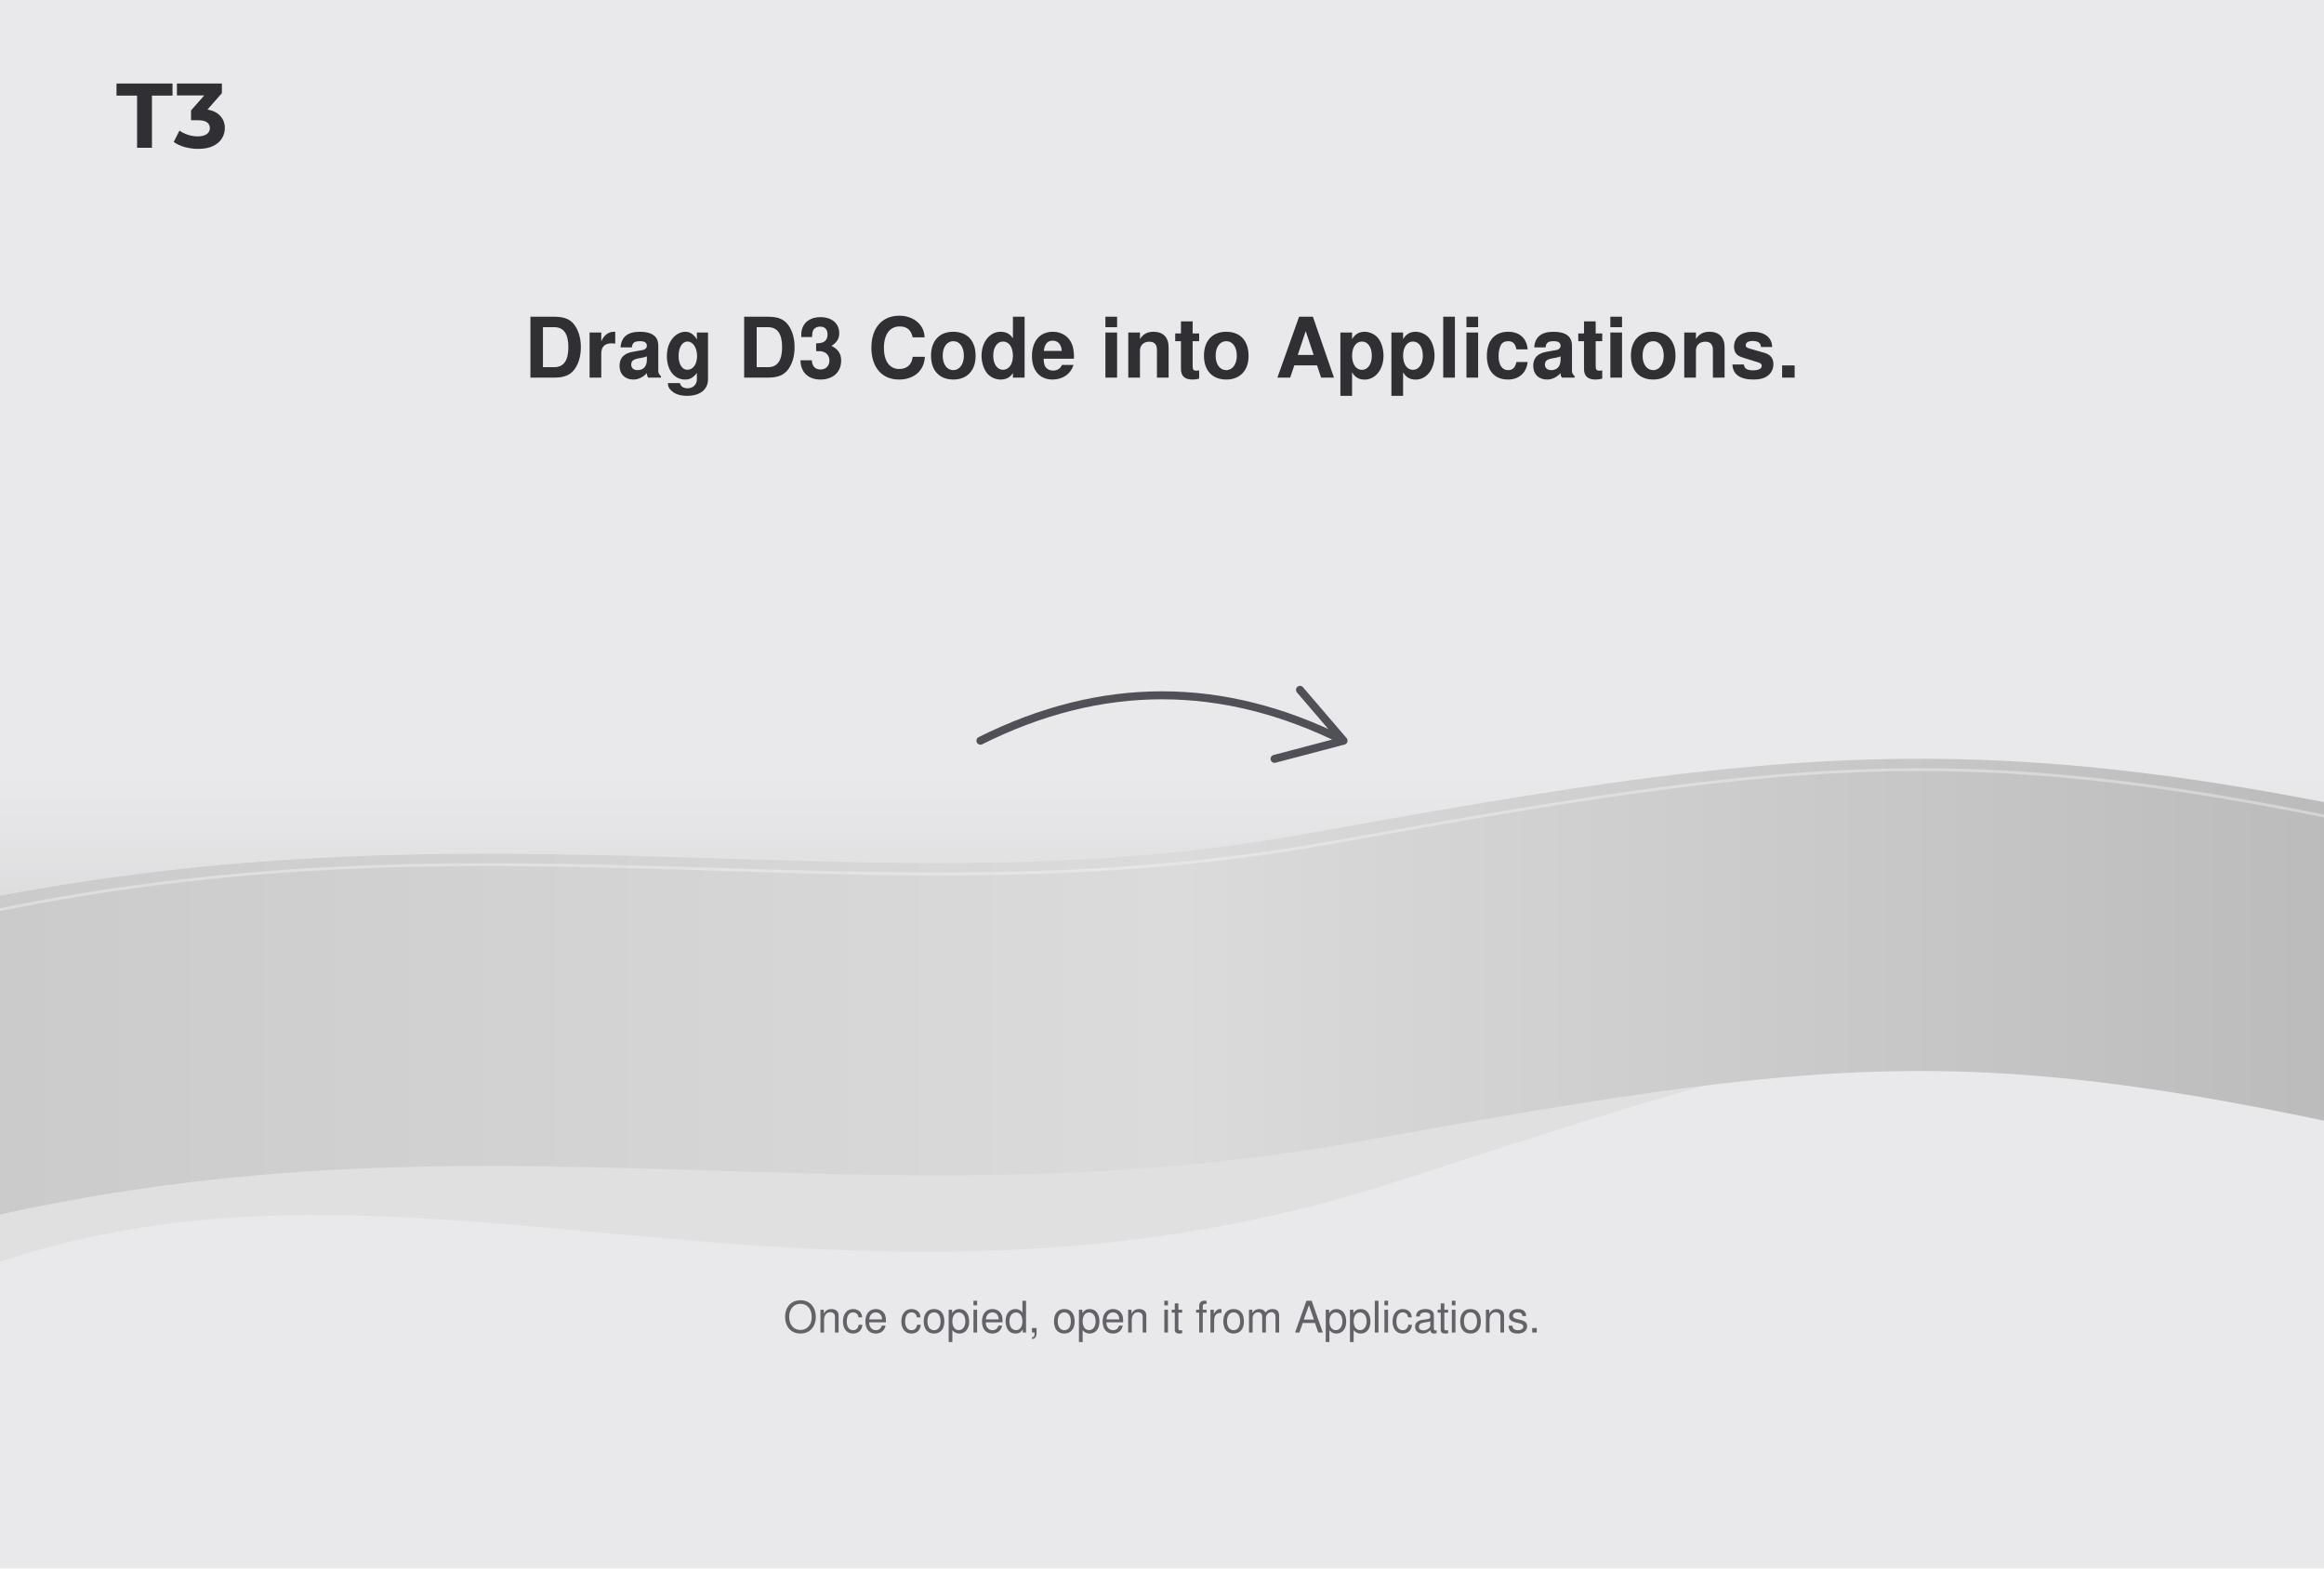
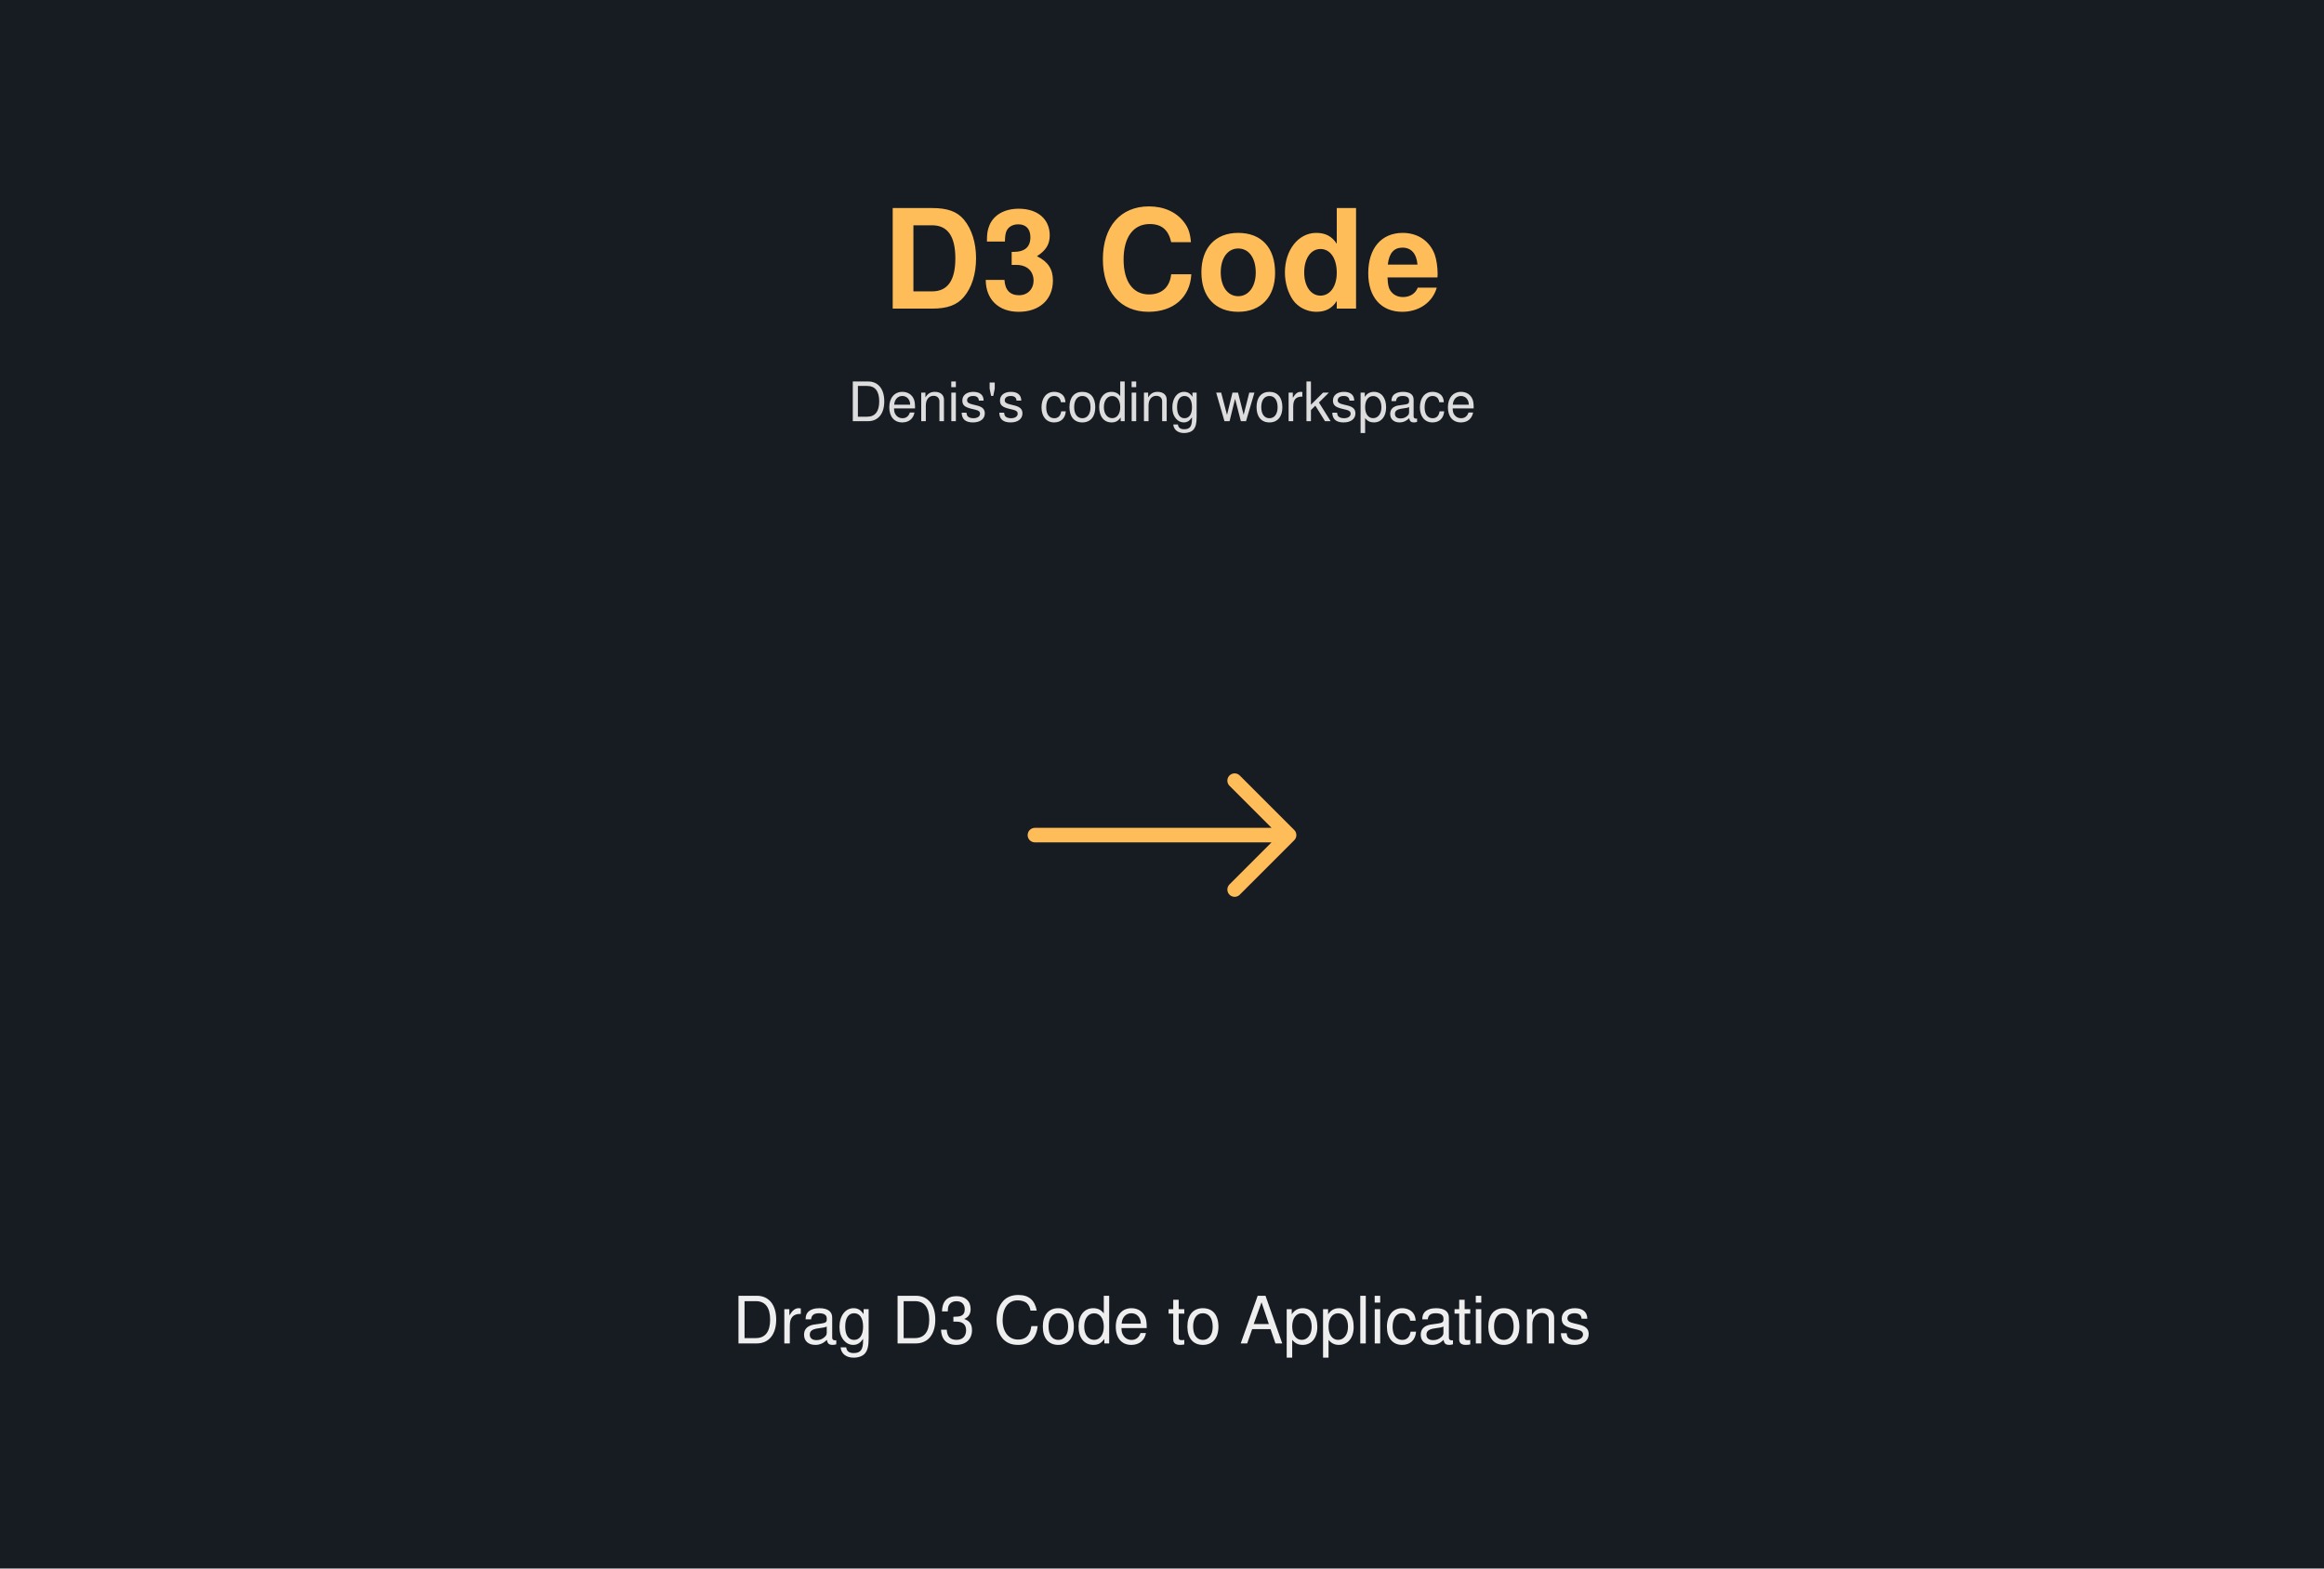
<svg xmlns="http://www.w3.org/2000/svg" width="1280" height="864" viewBox="0 0 640 432">
-   <defs>
-     <linearGradient id="veil" x1="0" y1="0" x2="0" y2="1">
-       <stop stop-color="#B7B7B7" stop-opacity="0" />
-       <stop offset=".55" stop-color="#A5A5A5" stop-opacity=".24" />
-       <stop offset="1" stop-color="#D1D1D1" stop-opacity=".4" />
-     </linearGradient>
-     <linearGradient id="silk" x1="0" y1="0" x2="1" y2="0">
-       <stop stop-color="#C8C8C8" />
-       <stop offset=".5" stop-color="#DBDBDB" />
-       <stop offset="1" stop-color="#B5B5B5" />
-     </linearGradient>
-   </defs>
-   <rect width="640" height="432" fill="#E9E9EB" />
-   <path d="M-60 293C95 220 214 304 362 256S559 191 707 257" stroke="url(#veil)" stroke-width="146" fill="none" opacity="1" stroke-linecap="round" stroke-linejoin="round" />
-   <path d="M-60 306C113 252 223 298 367 272S553 242 707 280" stroke="url(#silk)" stroke-width="86" fill="none" opacity="1" stroke-linecap="round" stroke-linejoin="round" />
-   <path d="M-60 266C113 212 223 258 367 232S553 202 707 240" stroke="#F5F5F5" stroke-width="0.8" fill="none" opacity="0.42" stroke-linecap="round" stroke-linejoin="round" />
-   <svg x="32" y="23" width="30" height="18" viewBox="15.531 37 94.394 56.96" fill="#303034">
-     <path d="M33.451 93V47.56H15.531V37H64.331V47.56H46.411V93H33.451ZM86.725 93.96C82.832 93.96 78.965 93.453 75.125 92.44C71.285 91.373 68.032 89.88 65.365 87.96L70.405 78.04C72.539 79.587 75.019 80.813 77.845 81.72C80.672 82.627 83.525 83.08 86.405 83.08C89.659 83.08 92.219 82.44 94.085 81.16C95.952 79.88 96.885 78.12 96.885 75.88C96.885 73.747 96.059 72.067 94.405 70.84C92.752 69.613 90.085 69 86.405 69H80.485V60.44L96.085 42.76L97.525 47.4H68.165V37H107.365V45.4L91.845 63.08L85.285 59.32H89.045C95.925 59.32 101.125 60.867 104.645 63.96C108.165 67.053 109.925 71.027 109.925 75.88C109.925 79.027 109.099 81.987 107.445 84.76C105.792 87.48 103.259 89.693 99.845 91.4C96.432 93.107 92.059 93.96 86.725 93.96Z" />
-   </svg>
-   <text x="320" y="104" fill="#303034" font-family="Helvetica" font-size="23" font-weight="700" text-anchor="middle">Drag D3 Code into Applications.</text>
-   <path d="M270 204Q320 179 370 204M358 190L370 204L351 209" stroke="#505057" stroke-width="2.2" fill="none" opacity="1" stroke-linecap="round" stroke-linejoin="round" />
-   <text x="320" y="367" fill="#626269" font-family="Helvetica" font-size="12" font-weight="400" text-anchor="middle">Once copied, open it from Applications.</text>
+   <rect width="640" height="432" fill="#171b22" />
+   <text x="320" y="85" text-anchor="middle" font-family="Helvetica,sans-serif" font-size="38" font-weight="700" fill="#ffbd59">D3 Code</text>
+   <text x="320" y="116" text-anchor="middle" font-family="Helvetica,sans-serif" font-size="15" fill="#ddd">Denis's coding workspace</text>
+   <path d="M285 230h70m-15-15 15 15-15 15" stroke="#ffbd59" stroke-width="4" fill="none" stroke-linecap="round" stroke-linejoin="round" />
+   <text x="320" y="370" text-anchor="middle" font-family="Helvetica,sans-serif" font-size="18" fill="#eee">Drag D3 Code to Applications</text>
</svg>
